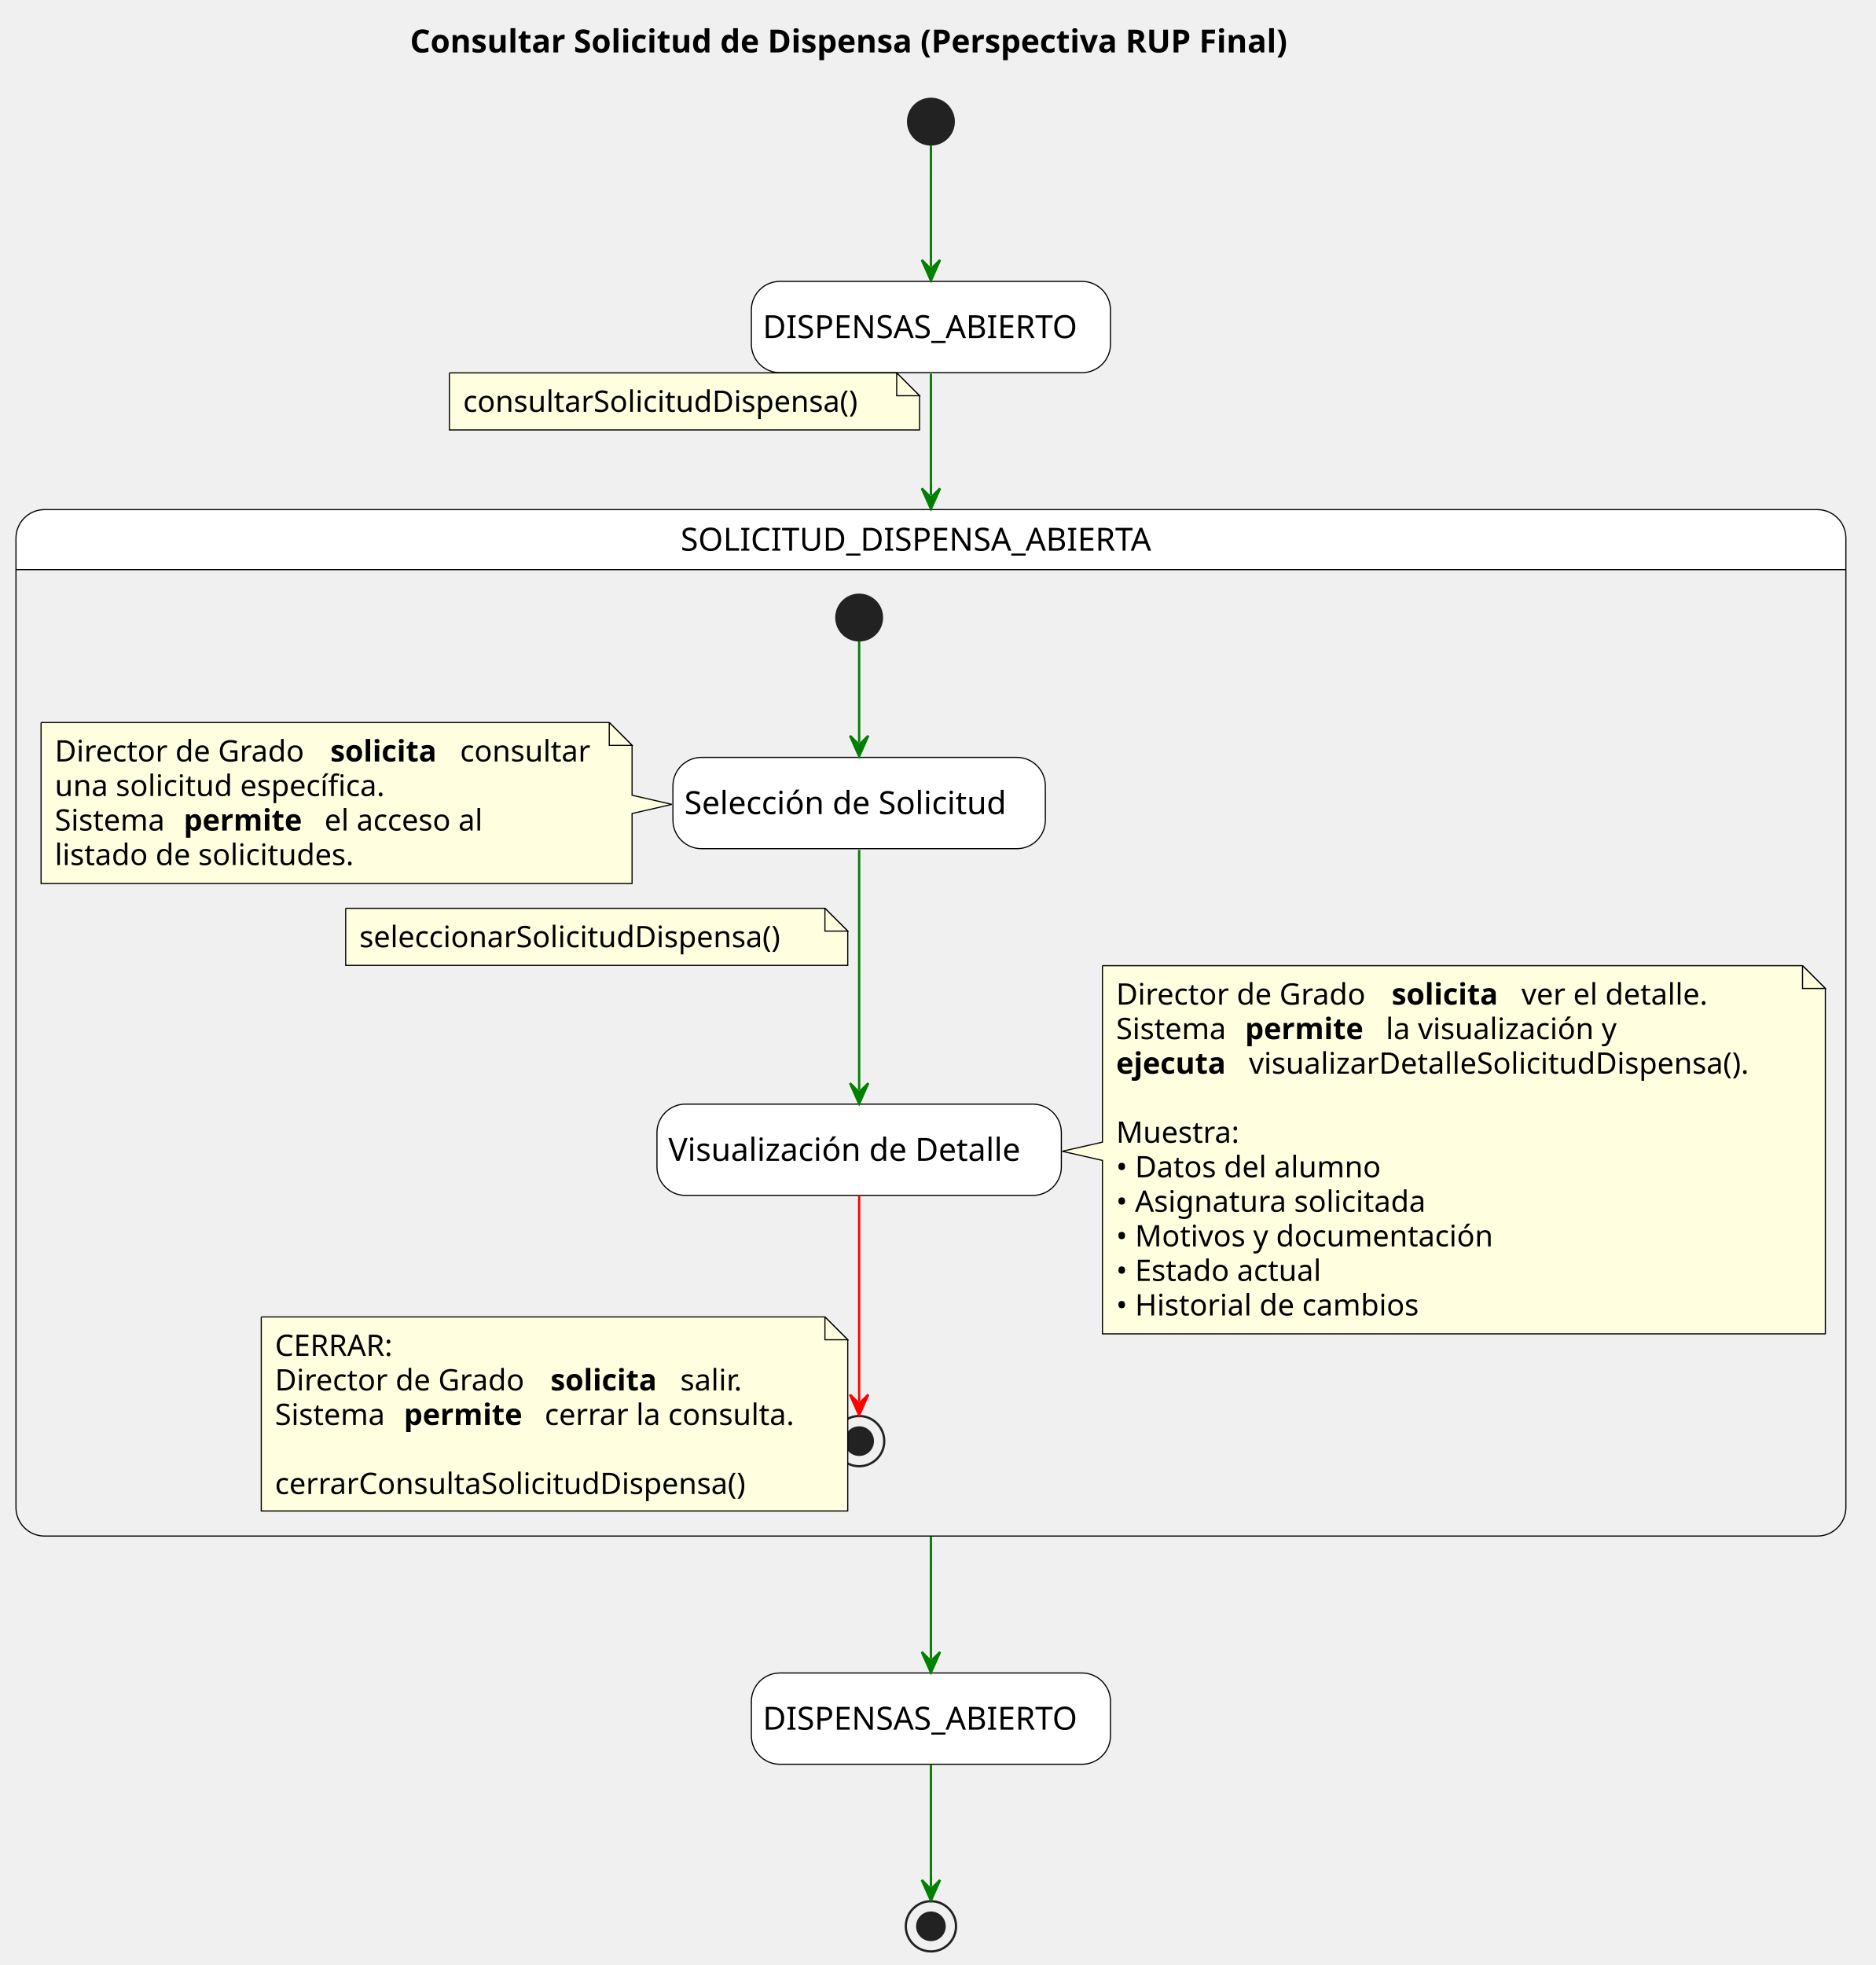
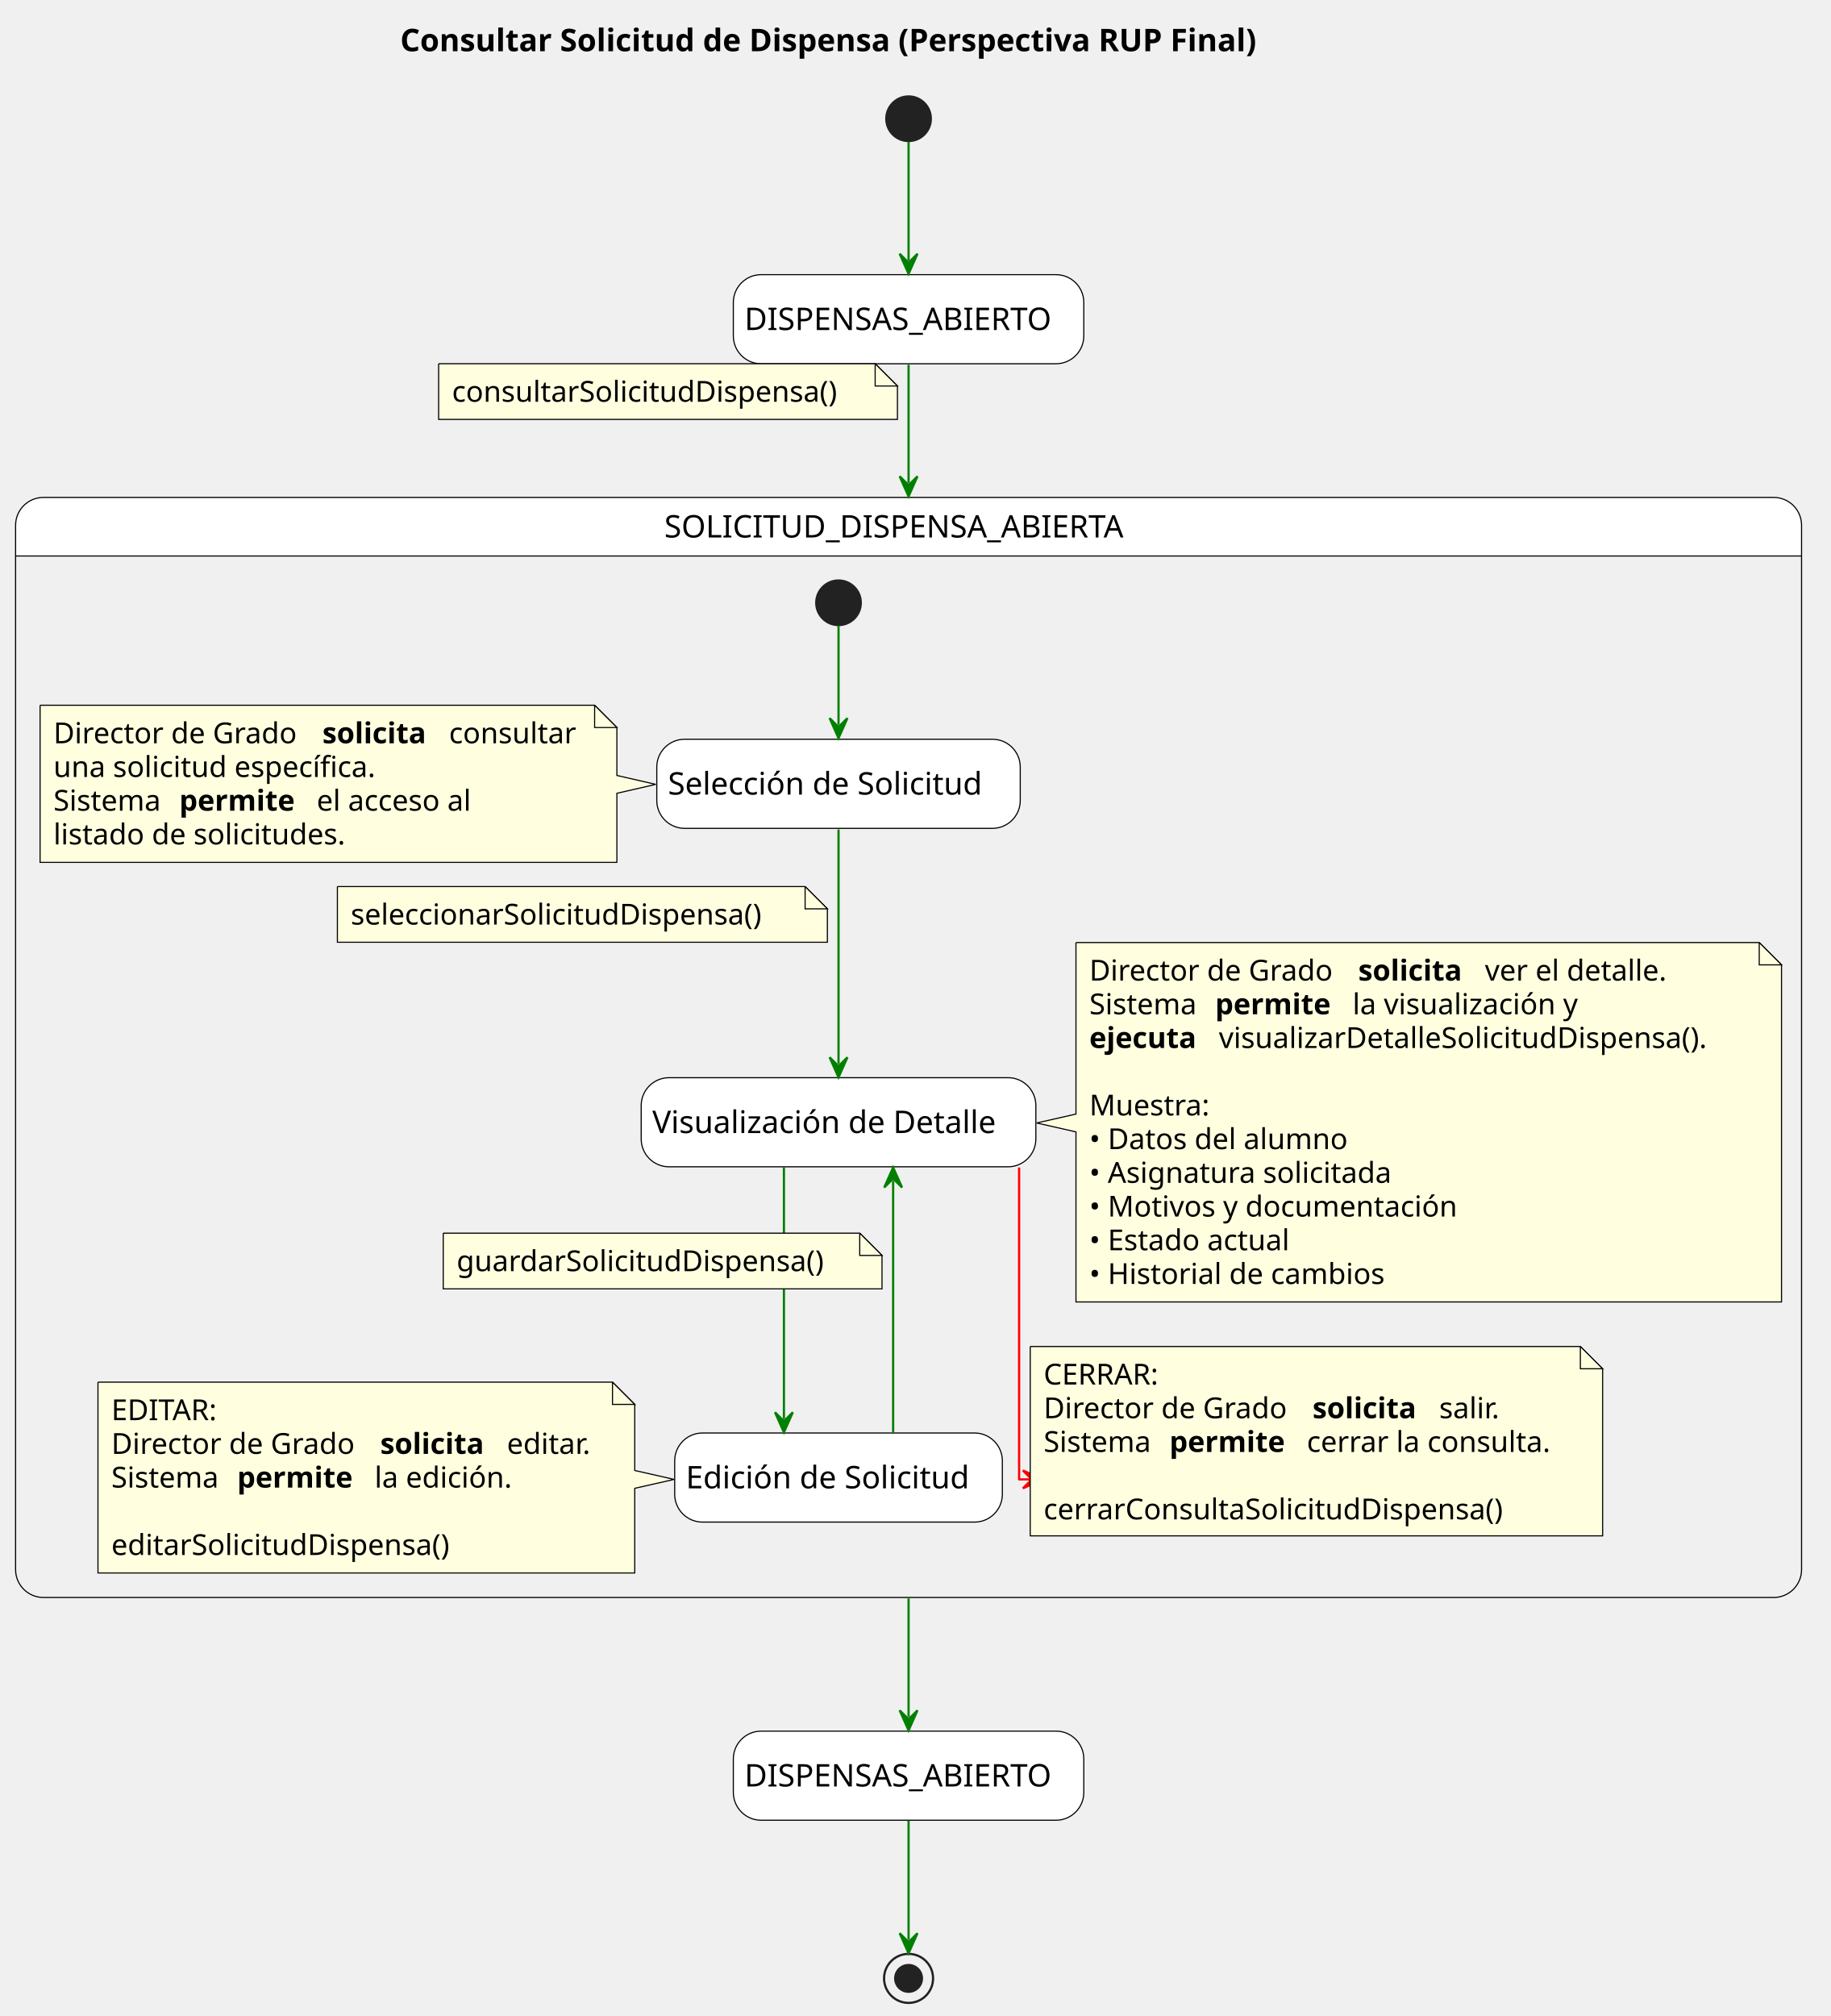
- <svg xmlns="http://www.w3.org/2000/svg" contentStyleType="text/css" data-diagram-type="STATE" height="861px" preserveAspectRatio="none" style="width:822px;height:861px;background:#FFFFFF;" version="1.1" viewBox="0 0 822 861" width="822px" zoomAndPan="magnify">
+ <svg xmlns="http://www.w3.org/2000/svg" contentStyleType="text/css" data-diagram-type="STATE" height="905px" preserveAspectRatio="none" style="width:822px;height:905px;background:#FFFFFF;" version="1.1" viewBox="0 0 822 905" width="822px" zoomAndPan="magnify">
  <defs />
  <g>
    <g class="title" data-source-line="1">
      <text fill="#000000" font-family="sans-serif" font-size="14" font-weight="bold" lengthAdjust="spacing" textLength="442.511" x="179.685" y="22.995">Consultar Solicitud de Dispensa (Perspectiva RUP Final)</text>
    </g>
    <rect fill="#FFFFFF" height="40" rx="12.5" ry="12.5" style="stroke:#000000;stroke-width:0.5;" width="157.362" x="329.26" y="123.297" />
    <text fill="#000000" font-family="sans-serif" font-size="14" lengthAdjust="spacing" textLength="147.362" x="334.26" y="148.144">DISPENSAS_ABIERTO</text>
-     <rect fill="#FFFFFF" height="40" rx="12.5" ry="12.5" style="stroke:#000000;stroke-width:0.5;" width="157.362" x="329.26" y="733.047" />
-     <text fill="#000000" font-family="sans-serif" font-size="14" lengthAdjust="spacing" textLength="147.362" x="334.26" y="757.894">DISPENSAS_ABIERTO</text>
+     <rect fill="#FFFFFF" height="40" rx="12.5" ry="12.5" style="stroke:#000000;stroke-width:0.5;" width="157.362" x="329.26" y="777.117" />
+     <text fill="#000000" font-family="sans-serif" font-size="14" lengthAdjust="spacing" textLength="147.362" x="334.26" y="801.964">DISPENSAS_ABIERTO</text>
    <path d="M19.5,223.297 L796.382,223.297 A12.5,12.5 0 0 1 808.882,235.797 L808.882,249.594 L7,249.594 L7,235.797 A12.5,12.5 0 0 1 19.5,223.297" fill="#FFFFFF" />
-     <rect fill="none" height="449.747" rx="12.5" ry="12.5" style="stroke:#000000;stroke-width:0.5;" width="801.882" x="7" y="223.297" />
+     <rect fill="none" height="493.821" rx="12.5" ry="12.5" style="stroke:#000000;stroke-width:0.5;" width="801.882" x="7" y="223.297" />
    <line style="stroke:#000000;stroke-width:0.5;" x1="7" x2="808.882" y1="249.594" y2="249.594" />
    <text fill="#000000" font-family="sans-serif" font-size="14" lengthAdjust="spacing" textLength="219.352" x="298.265" y="241.292">SOLICITUD_DISPENSA_ABIERTA</text>
-     <rect fill="#FFFFFF" height="40" rx="12.5" ry="12.5" style="stroke:#000000;stroke-width:0.5;" width="163.193" x="294.89" y="331.864" />
-     <text fill="#000000" font-family="sans-serif" font-size="14" lengthAdjust="spacing" textLength="153.193" x="299.89" y="356.71">Selección de Solicitud</text>
-     <rect fill="#FFFFFF" height="40" rx="12.5" ry="12.5" style="stroke:#000000;stroke-width:0.5;" width="177.2" x="287.89" y="483.794" />
-     <text fill="#000000" font-family="sans-serif" font-size="14" lengthAdjust="spacing" textLength="167.2" x="292.89" y="508.64">Visualización de Detalle</text>
+     <rect fill="#FFFFFF" height="40" rx="12.5" ry="12.5" style="stroke:#000000;stroke-width:0.5;" width="163.193" x="294.89" y="331.854" />
+     <text fill="#000000" font-family="sans-serif" font-size="14" lengthAdjust="spacing" textLength="153.193" x="299.89" y="356.7">Selección de Solicitud</text>
+     <rect fill="#FFFFFF" height="40" rx="12.5" ry="12.5" style="stroke:#000000;stroke-width:0.5;" width="177.2" x="287.89" y="483.784" />
+     <text fill="#000000" font-family="sans-serif" font-size="14" lengthAdjust="spacing" textLength="167.2" x="292.89" y="508.63">Visualización de Detalle</text>
+     <rect fill="#FFFFFF" height="40" rx="12.5" ry="12.5" style="stroke:#000000;stroke-width:0.5;" width="147.115" x="302.93" y="643.284" />
+     <text fill="#000000" font-family="sans-serif" font-size="14" lengthAdjust="spacing" textLength="137.115" x="307.93" y="668.13">Edición de Solicitud</text>
    <ellipse cx="376.49" cy="270.594" fill="#222222" rx="10" ry="10" style="stroke:#222222;stroke-width:1;" />
-     <ellipse cx="376.49" cy="631.454" fill="none" rx="11" ry="11" style="stroke:#222222;stroke-width:1;" />
-     <ellipse cx="376.49" cy="631.454" fill="#222222" rx="6" ry="6" style="stroke:#222222;stroke-width:1;" />
+     <ellipse cx="479.49" cy="663.284" fill="none" rx="11" ry="11" style="stroke:#222222;stroke-width:1;" />
+     <ellipse cx="479.49" cy="663.284" fill="#222222" rx="6" ry="6" style="stroke:#222222;stroke-width:1;" />
    <g class="entity" data-qualified-name="SOLICITUD_DISPENSA_ABIERTA.GMN2" data-source-line="29" id="ent0003">
-       <path d="M18,316.594 L18,387.125 A0,0 0 0 0 18,387.125 L276.98,387.125 A0,0 0 0 0 276.98,387.125 L276.98,356.454 L294.42,352.454 L276.98,348.454 L276.98,326.594 L266.98,316.594 L18,316.594 A0,0 0 0 0 18,316.594" fill="#FFFFE0" style="stroke:#000000;stroke-width:0.5;" />
+       <path d="M18,316.594 L18,387.125 A0,0 0 0 0 18,387.125 L276.98,387.125 A0,0 0 0 0 276.98,387.125 L276.98,356.114 L294.42,352.114 L276.98,348.114 L276.98,326.594 L266.98,316.594 L18,316.594 A0,0 0 0 0 18,316.594" fill="#FFFFE0" style="stroke:#000000;stroke-width:0.5;" />
      <path d="M266.98,316.594 L266.98,326.594 L276.98,326.594 L266.98,316.594" fill="#FFFFE0" style="stroke:#000000;stroke-width:0.5;" />
      <text fill="#000000" font-family="sans-serif" font-size="13" lengthAdjust="spacing" textLength="116.613" x="24" y="333.661">Director de Grado</text>
      <text fill="#000000" font-family="sans-serif" font-size="13" font-weight="bold" lengthAdjust="spacing" textLength="52.73" x="144.745" y="333.661">solicita</text>
      <text fill="#000000" font-family="sans-serif" font-size="13" lengthAdjust="spacing" textLength="60.373" x="201.607" y="333.661">consultar</text>
      <text fill="#000000" font-family="sans-serif" font-size="13" lengthAdjust="spacing" textLength="156.222" x="24" y="348.793">una solicitud específica.</text>
      <text fill="#000000" font-family="sans-serif" font-size="13" lengthAdjust="spacing" textLength="52.362" x="24" y="363.926">Sistema</text>
      <text fill="#000000" font-family="sans-serif" font-size="13" font-weight="bold" lengthAdjust="spacing" textLength="57.567" x="80.494" y="363.926">permite</text>
      <text fill="#000000" font-family="sans-serif" font-size="13" lengthAdjust="spacing" textLength="76.439" x="142.193" y="363.926">el acceso al</text>
      <text fill="#000000" font-family="sans-serif" font-size="13" lengthAdjust="spacing" textLength="140.981" x="24" y="379.059">listado de solicitudes.</text>
    </g>
    <g class="entity" data-qualified-name="SOLICITUD_DISPENSA_ABIERTA.GMN5" data-source-line="42" id="ent0006">
-       <path d="M483.1,423.124 L483.1,500.454 L465.47,504.454 L483.1,508.454 L483.1,584.452 A0,0 0 0 0 483.1,584.452 L799.882,584.452 A0,0 0 0 0 799.882,584.452 L799.882,433.124 L789.882,423.124 L483.1,423.124 A0,0 0 0 0 483.1,423.124" fill="#FFFFE0" style="stroke:#000000;stroke-width:0.5;" />
+       <path d="M483.1,423.124 L483.1,500.114 L465.47,504.114 L483.1,508.114 L483.1,584.452 A0,0 0 0 0 483.1,584.452 L799.882,584.452 A0,0 0 0 0 799.882,584.452 L799.882,433.124 L789.882,423.124 L483.1,423.124 A0,0 0 0 0 483.1,423.124" fill="#FFFFE0" style="stroke:#000000;stroke-width:0.5;" />
      <path d="M789.882,423.124 L789.882,433.124 L799.882,433.124 L789.882,423.124" fill="#FFFFE0" style="stroke:#000000;stroke-width:0.5;" />
      <text fill="#000000" font-family="sans-serif" font-size="13" lengthAdjust="spacing" textLength="116.613" x="489.1" y="440.191">Director de Grado</text>
      <text fill="#000000" font-family="sans-serif" font-size="13" font-weight="bold" lengthAdjust="spacing" textLength="52.73" x="609.845" y="440.191">solicita</text>
      <text fill="#000000" font-family="sans-serif" font-size="13" lengthAdjust="spacing" textLength="89.578" x="666.707" y="440.191">ver el detalle.</text>
      <text fill="#000000" font-family="sans-serif" font-size="13" lengthAdjust="spacing" textLength="52.362" x="489.1" y="455.324">Sistema</text>
      <text fill="#000000" font-family="sans-serif" font-size="13" font-weight="bold" lengthAdjust="spacing" textLength="57.567" x="545.594" y="455.324">permite</text>
      <text fill="#000000" font-family="sans-serif" font-size="13" lengthAdjust="spacing" textLength="110.786" x="607.293" y="455.324">la visualización y</text>
      <text fill="#000000" font-family="sans-serif" font-size="13" font-weight="bold" lengthAdjust="spacing" textLength="54.038" x="489.1" y="470.456">ejecuta</text>
      <text fill="#000000" font-family="sans-serif" font-size="13" lengthAdjust="spacing" textLength="237.612" x="547.27" y="470.456">visualizarDetalleSolicitudDispensa().</text>
      <text fill="#000000" font-family="sans-serif" font-size="13" lengthAdjust="spacing" textLength="4.132" x="489.1" y="485.589"> </text>
      <text fill="#000000" font-family="sans-serif" font-size="13" lengthAdjust="spacing" textLength="57.015" x="489.1" y="500.722">Muestra:</text>
      <text fill="#000000" font-family="sans-serif" font-size="13" lengthAdjust="spacing" textLength="126.401" x="489.1" y="515.855">• Datos del alumno</text>
      <text fill="#000000" font-family="sans-serif" font-size="13" lengthAdjust="spacing" textLength="148.307" x="489.1" y="530.987">• Asignatura solicitada</text>
      <text fill="#000000" font-family="sans-serif" font-size="13" lengthAdjust="spacing" textLength="178.566" x="489.1" y="546.12">• Motivos y documentación</text>
      <text fill="#000000" font-family="sans-serif" font-size="13" lengthAdjust="spacing" textLength="100.217" x="489.1" y="561.253">• Estado actual</text>
      <text fill="#000000" font-family="sans-serif" font-size="13" lengthAdjust="spacing" textLength="144.428" x="489.1" y="576.386">• Historial de cambios</text>
    </g>
+     <g class="entity" data-qualified-name="SOLICITUD_DISPENSA_ABIERTA.GMN8" data-source-line="58" id="ent0009">
+       <path d="M43.99,620.454 L43.99,706.118 A0,0 0 0 0 43.99,706.118 L285,706.118 A0,0 0 0 0 285,706.118 L285,668.114 L302.67,664.114 L285,660.114 L285,630.454 L275,620.454 L43.99,620.454 A0,0 0 0 0 43.99,620.454" fill="#FFFFE0" style="stroke:#000000;stroke-width:0.5;" />
+       <path d="M275,620.454 L275,630.454 L285,630.454 L275,620.454" fill="#FFFFE0" style="stroke:#000000;stroke-width:0.5;" />
+       <text fill="#000000" font-family="sans-serif" font-size="13" lengthAdjust="spacing" textLength="52.305" x="49.99" y="637.521">EDITAR:</text>
+       <text fill="#000000" font-family="sans-serif" font-size="13" lengthAdjust="spacing" textLength="116.613" x="49.99" y="652.654">Director de Grado</text>
+       <text fill="#000000" font-family="sans-serif" font-size="13" font-weight="bold" lengthAdjust="spacing" textLength="52.73" x="170.735" y="652.654">solicita</text>
+       <text fill="#000000" font-family="sans-serif" font-size="13" lengthAdjust="spacing" textLength="42.402" x="227.597" y="652.654">editar.</text>
+       <text fill="#000000" font-family="sans-serif" font-size="13" lengthAdjust="spacing" textLength="52.362" x="49.99" y="667.786">Sistema</text>
+       <text fill="#000000" font-family="sans-serif" font-size="13" font-weight="bold" lengthAdjust="spacing" textLength="57.567" x="106.484" y="667.786">permite</text>
+       <text fill="#000000" font-family="sans-serif" font-size="13" lengthAdjust="spacing" textLength="66.657" x="168.183" y="667.786">la edición.</text>
+       <text fill="#000000" font-family="sans-serif" font-size="13" lengthAdjust="spacing" textLength="4.132" x="49.99" y="682.919"> </text>
+       <text fill="#000000" font-family="sans-serif" font-size="13" lengthAdjust="spacing" textLength="163.814" x="49.99" y="698.052">editarSolicitudDispensa()</text>
+     </g>
    <g class="link" data-entity-1="ent0005" data-entity-2="ent0005" data-link-type="dependency" data-source-line="25" id="lnk6">
-       <path d="M376.49,280.884 C376.49,293.534 376.49,309.274 376.49,325.374" fill="none" id="*start*SOLICITUD_DISPENSA_ABIERTA-to-SeleccionarSolicitud" style="stroke:#008000;stroke-width:1;" />
+       <path d="M376.49,280.884 C376.49,293.524 376.49,309.274 376.49,325.374" fill="none" id="*start*SOLICITUD_DISPENSA_ABIERTA-to-SeleccionarSolicitud" style="stroke:#008000;stroke-width:1;" />
      <polygon fill="#008000" points="376.49,331.374,380.49,322.374,376.49,326.374,372.49,322.374,376.49,331.374" style="stroke:#008000;stroke-width:1;" />
    </g>
    <g class="link" data-entity-1="ent0005" data-entity-2="ent0006" data-link-type="dependency" data-source-line="35" id="lnk7">
-       <path d="M376.49,372.354 C376.49,401.514 376.49,448.644 376.49,477.624" fill="none" id="SeleccionarSolicitud-to-VisualizarDetalle" style="stroke:#008000;stroke-width:1;" />
+       <path d="M376.49,372.344 C376.49,401.504 376.49,448.644 376.49,477.624" fill="none" id="SeleccionarSolicitud-to-VisualizarDetalle" style="stroke:#008000;stroke-width:1;" />
      <polygon fill="#008000" points="376.49,483.624,380.49,474.624,376.49,478.624,372.49,474.624,376.49,483.624" style="stroke:#008000;stroke-width:1;" />
      <path d="M151.49,397.984 L151.49,422.984 L371.49,422.984 L371.49,407.984 L361.49,397.984 L151.49,397.984" fill="#FFFFE0" style="stroke:#000000;stroke-width:0.5;" />
      <path d="M361.49,397.984 L361.49,407.984 L371.49,407.984 L361.49,397.984" fill="#FFFFE0" style="stroke:#000000;stroke-width:0.5;" />
      <text fill="#000000" font-family="sans-serif" font-size="13" lengthAdjust="spacing" textLength="199.335" x="157.49" y="415.051">seleccionarSolicitudDispensa()</text>
    </g>
-     <g class="link" data-entity-1="ent0006" data-entity-2="ent0008" data-link-type="dependency" data-source-line="54" id="lnk9">
-       <path d="M376.49,524.024 C376.49,551.154 376.49,592.444 376.49,614.064" fill="none" id="VisualizarDetalle-to-*end*SOLICITUD_DISPENSA_ABIERTA" style="stroke:#FF0000;stroke-width:1;" />
-       <polygon fill="#FF0000" points="376.49,620.064,380.49,611.064,376.49,615.064,372.49,611.064,376.49,620.064" style="stroke:#FF0000;stroke-width:1;" />
-       <path d="M114.49,577.044 L114.49,662.044 L371.49,662.044 L371.49,587.044 L361.49,577.044 L114.49,577.044" fill="#FFFFE0" style="stroke:#000000;stroke-width:0.5;" />
-       <path d="M361.49,577.044 L361.49,587.044 L371.49,587.044 L361.49,577.044" fill="#FFFFE0" style="stroke:#000000;stroke-width:0.5;" />
-       <text fill="#000000" font-family="sans-serif" font-size="13" lengthAdjust="spacing" textLength="57.662" x="120.49" y="594.111">CERRAR:</text>
-       <text fill="#000000" font-family="sans-serif" font-size="13" lengthAdjust="spacing" textLength="116.613" x="120.49" y="609.244">Director de Grado</text>
-       <text fill="#000000" font-family="sans-serif" font-size="13" font-weight="bold" lengthAdjust="spacing" textLength="52.73" x="241.235" y="609.244">solicita</text>
-       <text fill="#000000" font-family="sans-serif" font-size="13" lengthAdjust="spacing" textLength="31.44" x="298.097" y="609.244">salir.</text>
-       <text fill="#000000" font-family="sans-serif" font-size="13" lengthAdjust="spacing" textLength="52.362" x="120.49" y="624.376">Sistema</text>
-       <text fill="#000000" font-family="sans-serif" font-size="13" font-weight="bold" lengthAdjust="spacing" textLength="57.567" x="176.984" y="624.376">permite</text>
-       <text fill="#000000" font-family="sans-serif" font-size="13" lengthAdjust="spacing" textLength="118.149" x="238.683" y="624.376">cerrar la consulta.</text>
-       <text fill="#000000" font-family="sans-serif" font-size="13" lengthAdjust="spacing" textLength="4.132" x="120.49" y="639.509"> </text>
-       <text fill="#000000" font-family="sans-serif" font-size="13" lengthAdjust="spacing" textLength="221.648" x="120.49" y="654.642">cerrarConsultaSolicitudDispensa()</text>
+     <g class="link" data-entity-1="ent0006" data-entity-2="ent0007" data-link-type="dependency" data-source-line="54" id="lnk8">
+       <path d="M351.97,523.984 C351.97,554.584 351.97,606.344 351.97,636.994" fill="none" id="VisualizarDetalle-to-EditarSolicitud" style="stroke:#008000;stroke-width:1;" />
+       <polygon fill="#008000" points="351.97,642.994,355.97,633.994,351.97,637.994,347.97,633.994,351.97,642.994" style="stroke:#008000;stroke-width:1;" />
+     </g>
+     <g class="link" data-entity-1="ent0007" data-entity-2="ent0006" data-link-type="dependency" data-source-line="65" id="lnk9">
+       <path d="M401.01,643.084 C401.01,612.484 401.01,560.724 401.01,530.074" fill="none" id="EditarSolicitud-to-VisualizarDetalle" style="stroke:#008000;stroke-width:1;" />
+       <polygon fill="#008000" points="401.01,524.074,397.01,533.074,401.01,529.074,405.01,533.074,401.01,524.074" style="stroke:#008000;stroke-width:1;" />
+       <path d="M199.01,553.574 L199.01,578.574 L396.01,578.574 L396.01,563.574 L386.01,553.574 L199.01,553.574" fill="#FFFFE0" style="stroke:#000000;stroke-width:0.5;" />
+       <path d="M386.01,553.574 L386.01,563.574 L396.01,563.574 L386.01,553.574" fill="#FFFFE0" style="stroke:#000000;stroke-width:0.5;" />
+       <text fill="#000000" font-family="sans-serif" font-size="13" lengthAdjust="spacing" textLength="176.909" x="205.01" y="570.641">guardarSolicitudDispensa()</text>
+     </g>
+     <g class="link" data-entity-1="ent0006" data-entity-2="ent0010" data-link-type="dependency" data-source-line="70" id="lnk11">
+       <path d="M457.57,524.094 C457.57,567.234 457.57,664.114 457.57,664.114 C457.57,664.114 456.88,664.114 462.27,664.114" fill="none" id="VisualizarDetalle-to-*end*SOLICITUD_DISPENSA_ABIERTA" style="stroke:#FF0000;stroke-width:1;" />
+       <polygon fill="#FF0000" points="468.27,664.114,459.27,660.114,463.27,664.114,459.27,668.114,468.27,664.114" style="stroke:#FF0000;stroke-width:1;" />
+       <path d="M462.57,604.454 L462.57,689.454 L719.57,689.454 L719.57,614.454 L709.57,604.454 L462.57,604.454" fill="#FFFFE0" style="stroke:#000000;stroke-width:0.5;" />
+       <path d="M709.57,604.454 L709.57,614.454 L719.57,614.454 L709.57,604.454" fill="#FFFFE0" style="stroke:#000000;stroke-width:0.5;" />
+       <text fill="#000000" font-family="sans-serif" font-size="13" lengthAdjust="spacing" textLength="57.662" x="468.57" y="621.521">CERRAR:</text>
+       <text fill="#000000" font-family="sans-serif" font-size="13" lengthAdjust="spacing" textLength="116.613" x="468.57" y="636.654">Director de Grado</text>
+       <text fill="#000000" font-family="sans-serif" font-size="13" font-weight="bold" lengthAdjust="spacing" textLength="52.73" x="589.315" y="636.654">solicita</text>
+       <text fill="#000000" font-family="sans-serif" font-size="13" lengthAdjust="spacing" textLength="31.44" x="646.177" y="636.654">salir.</text>
+       <text fill="#000000" font-family="sans-serif" font-size="13" lengthAdjust="spacing" textLength="52.362" x="468.57" y="651.786">Sistema</text>
+       <text fill="#000000" font-family="sans-serif" font-size="13" font-weight="bold" lengthAdjust="spacing" textLength="57.567" x="525.064" y="651.786">permite</text>
+       <text fill="#000000" font-family="sans-serif" font-size="13" lengthAdjust="spacing" textLength="118.149" x="586.763" y="651.786">cerrar la consulta.</text>
+       <text fill="#000000" font-family="sans-serif" font-size="13" lengthAdjust="spacing" textLength="4.132" x="468.57" y="666.919"> </text>
+       <text fill="#000000" font-family="sans-serif" font-size="13" lengthAdjust="spacing" textLength="221.648" x="468.57" y="682.052">cerrarConsultaSolicitudDispensa()</text>
    </g>
    <ellipse cx="407.94" cy="53.297" fill="#222222" rx="10" ry="10" style="stroke:#222222;stroke-width:1;" />
-     <ellipse cx="407.94" cy="844.047" fill="none" rx="11" ry="11" style="stroke:#222222;stroke-width:1;" />
-     <ellipse cx="407.94" cy="844.047" fill="#222222" rx="6" ry="6" style="stroke:#222222;stroke-width:1;" />
+     <ellipse cx="407.94" cy="888.117" fill="none" rx="11" ry="11" style="stroke:#222222;stroke-width:1;" />
+     <ellipse cx="407.94" cy="888.117" fill="#222222" rx="6" ry="6" style="stroke:#222222;stroke-width:1;" />
    <g class="link" data-entity-1="ent0002" data-entity-2="ent0002" data-link-type="dependency" data-source-line="17" id="lnk3">
-       <path d="M407.94,63.627 C407.94,78.027 407.94,98.467 407.94,116.917" fill="none" id="*start*-to-startState" style="stroke:#008000;stroke-width:1;" />
+       <path d="M407.94,63.617 C407.94,78.027 407.94,98.457 407.94,116.917" fill="none" id="*start*-to-startState" style="stroke:#008000;stroke-width:1;" />
      <polygon fill="#008000" points="407.94,122.917,411.94,113.917,407.94,117.917,403.94,113.917,407.94,122.917" style="stroke:#008000;stroke-width:1;" />
    </g>
    <g class="link" data-entity-1="ent0002" data-entity-2="ent0004" data-link-type="dependency" data-source-line="19" id="lnk4">
-       <path d="M407.94,163.777 C407.94,178.127 407.94,192.987 407.94,216.997" fill="none" id="startState-to-SOLICITUD_DISPENSA_ABIERTA" style="stroke:#008000;stroke-width:1;" />
-       <polygon fill="#008000" points="407.94,222.997,411.94,213.997,407.94,217.997,403.94,213.997,407.94,222.997" style="stroke:#008000;stroke-width:1;" />
-       <path d="M196.94,163.387 L196.94,188.387 L402.94,188.387 L402.94,173.387 L392.94,163.387 L196.94,163.387" fill="#FFFFE0" style="stroke:#000000;stroke-width:0.5;" />
-       <path d="M392.94,163.387 L392.94,173.387 L402.94,173.387 L392.94,163.387" fill="#FFFFE0" style="stroke:#000000;stroke-width:0.5;" />
-       <text fill="#000000" font-family="sans-serif" font-size="13" lengthAdjust="spacing" textLength="185.917" x="202.94" y="180.454">consultarSolicitudDispensa()</text>
+       <path d="M407.94,163.747 C407.94,178.007 407.94,192.747 407.94,216.817" fill="none" id="startState-to-SOLICITUD_DISPENSA_ABIERTA" style="stroke:#008000;stroke-width:1;" />
+       <polygon fill="#008000" points="407.94,222.817,411.94,213.817,407.94,217.817,403.94,213.817,407.94,222.817" style="stroke:#008000;stroke-width:1;" />
+       <path d="M196.94,163.277 L196.94,188.277 L402.94,188.277 L402.94,173.277 L392.94,163.277 L196.94,163.277" fill="#FFFFE0" style="stroke:#000000;stroke-width:0.5;" />
+       <path d="M392.94,163.277 L392.94,173.277 L402.94,173.277 L392.94,163.277" fill="#FFFFE0" style="stroke:#000000;stroke-width:0.5;" />
+       <text fill="#000000" font-family="sans-serif" font-size="13" lengthAdjust="spacing" textLength="185.917" x="202.94" y="180.344">consultarSolicitudDispensa()</text>
    </g>
-     <g class="link" data-entity-1="ent0004" data-entity-2="ent0003" data-link-type="dependency" data-source-line="64" id="lnk10">
-       <path d="M407.94,673.347 C407.94,697.517 407.94,712.497 407.94,726.857" fill="none" id="SOLICITUD_DISPENSA_ABIERTA-to-endState" style="stroke:#008000;stroke-width:1;" />
-       <polygon fill="#008000" points="407.94,732.857,411.94,723.857,407.94,727.857,403.94,723.857,407.94,732.857" style="stroke:#008000;stroke-width:1;" />
+     <g class="link" data-entity-1="ent0004" data-entity-2="ent0003" data-link-type="dependency" data-source-line="80" id="lnk12">
+       <path d="M407.94,717.567 C407.94,741.717 407.94,756.517 407.94,770.787" fill="none" id="SOLICITUD_DISPENSA_ABIERTA-to-endState" style="stroke:#008000;stroke-width:1;" />
+       <polygon fill="#008000" points="407.94,776.787,411.94,767.787,407.94,771.787,403.94,767.787,407.94,776.787" style="stroke:#008000;stroke-width:1;" />
    </g>
-     <g class="link" data-entity-1="ent0003" data-entity-2="ent0011" data-link-type="dependency" data-source-line="66" id="lnk12">
-       <path d="M407.94,773.247 C407.94,791.567 407.94,811.927 407.94,826.767" fill="none" id="endState-to-*end*" style="stroke:#008000;stroke-width:1;" />
-       <polygon fill="#008000" points="407.94,832.767,411.94,823.767,407.94,827.767,403.94,823.767,407.94,832.767" style="stroke:#008000;stroke-width:1;" />
+     <g class="link" data-entity-1="ent0003" data-entity-2="ent0013" data-link-type="dependency" data-source-line="82" id="lnk14">
+       <path d="M407.94,817.317 C407.94,835.637 407.94,855.997 407.94,870.837" fill="none" id="endState-to-*end*" style="stroke:#008000;stroke-width:1;" />
+       <polygon fill="#008000" points="407.94,876.837,411.94,867.837,407.94,871.837,403.94,867.837,407.94,876.837" style="stroke:#008000;stroke-width:1;" />
    </g>
  </g>
</svg>
